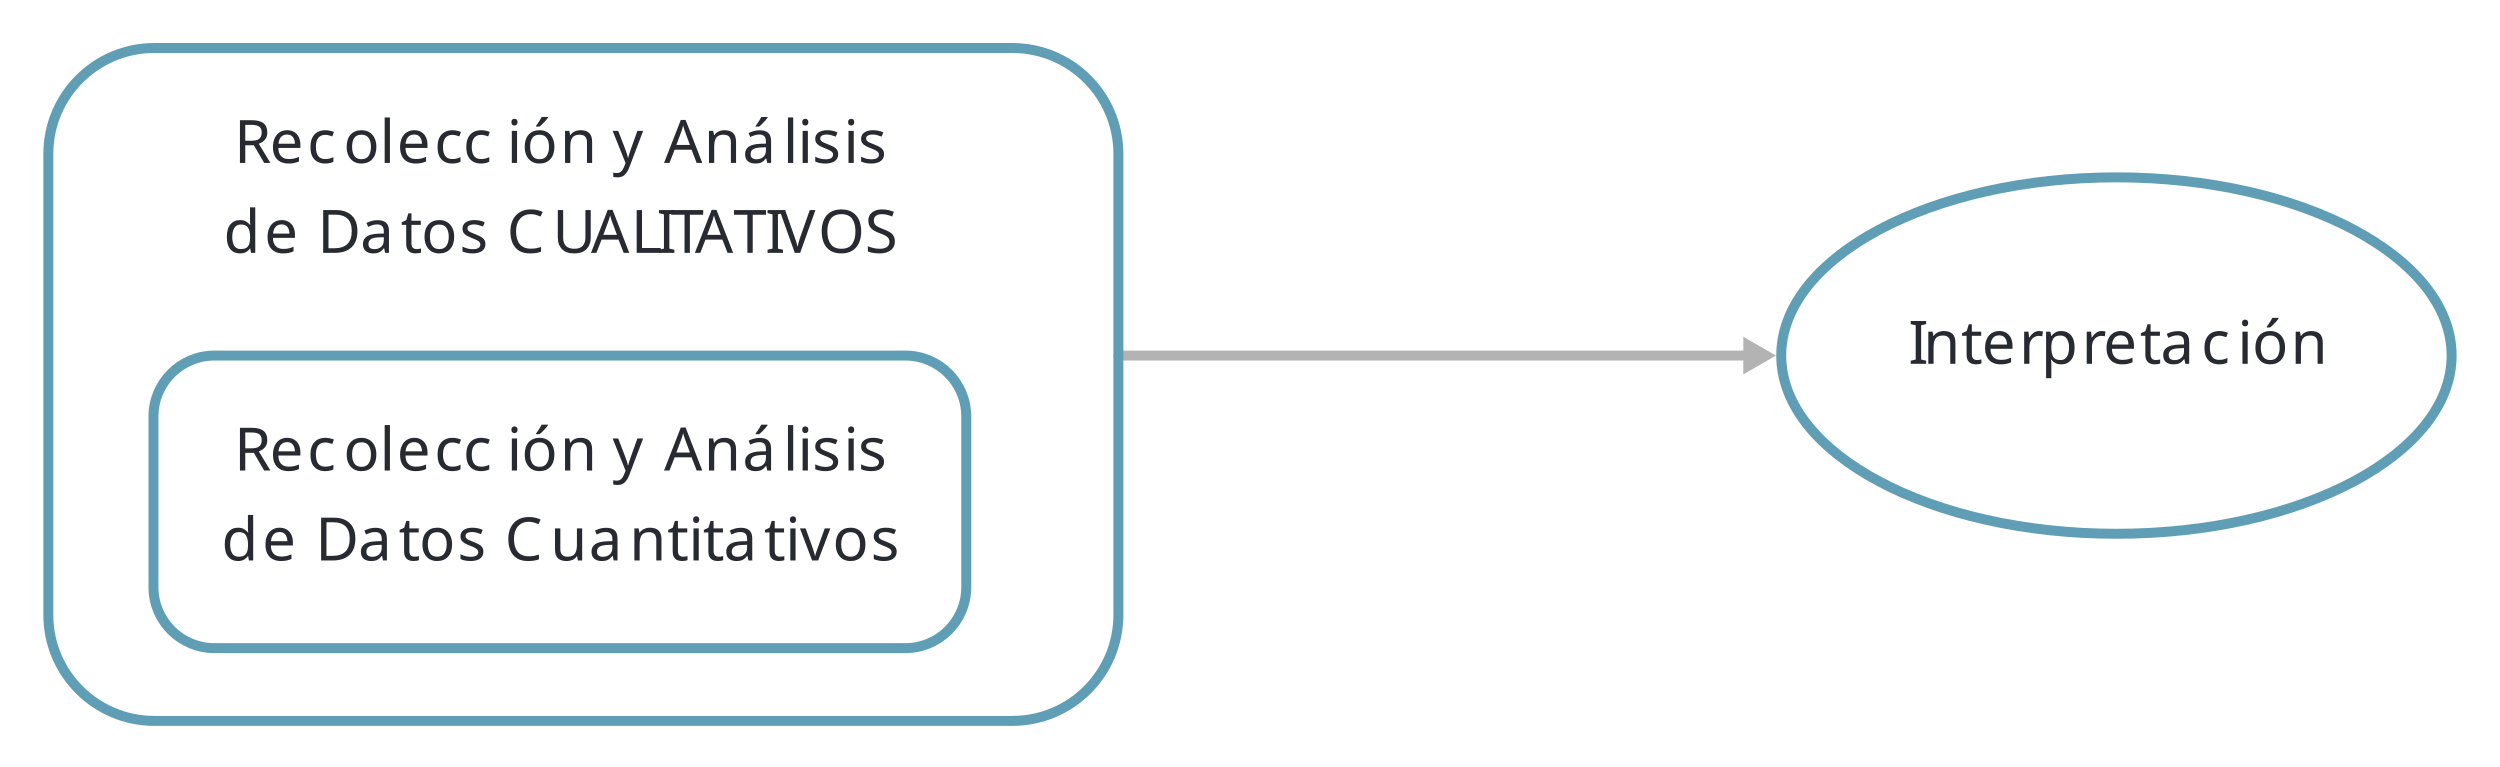
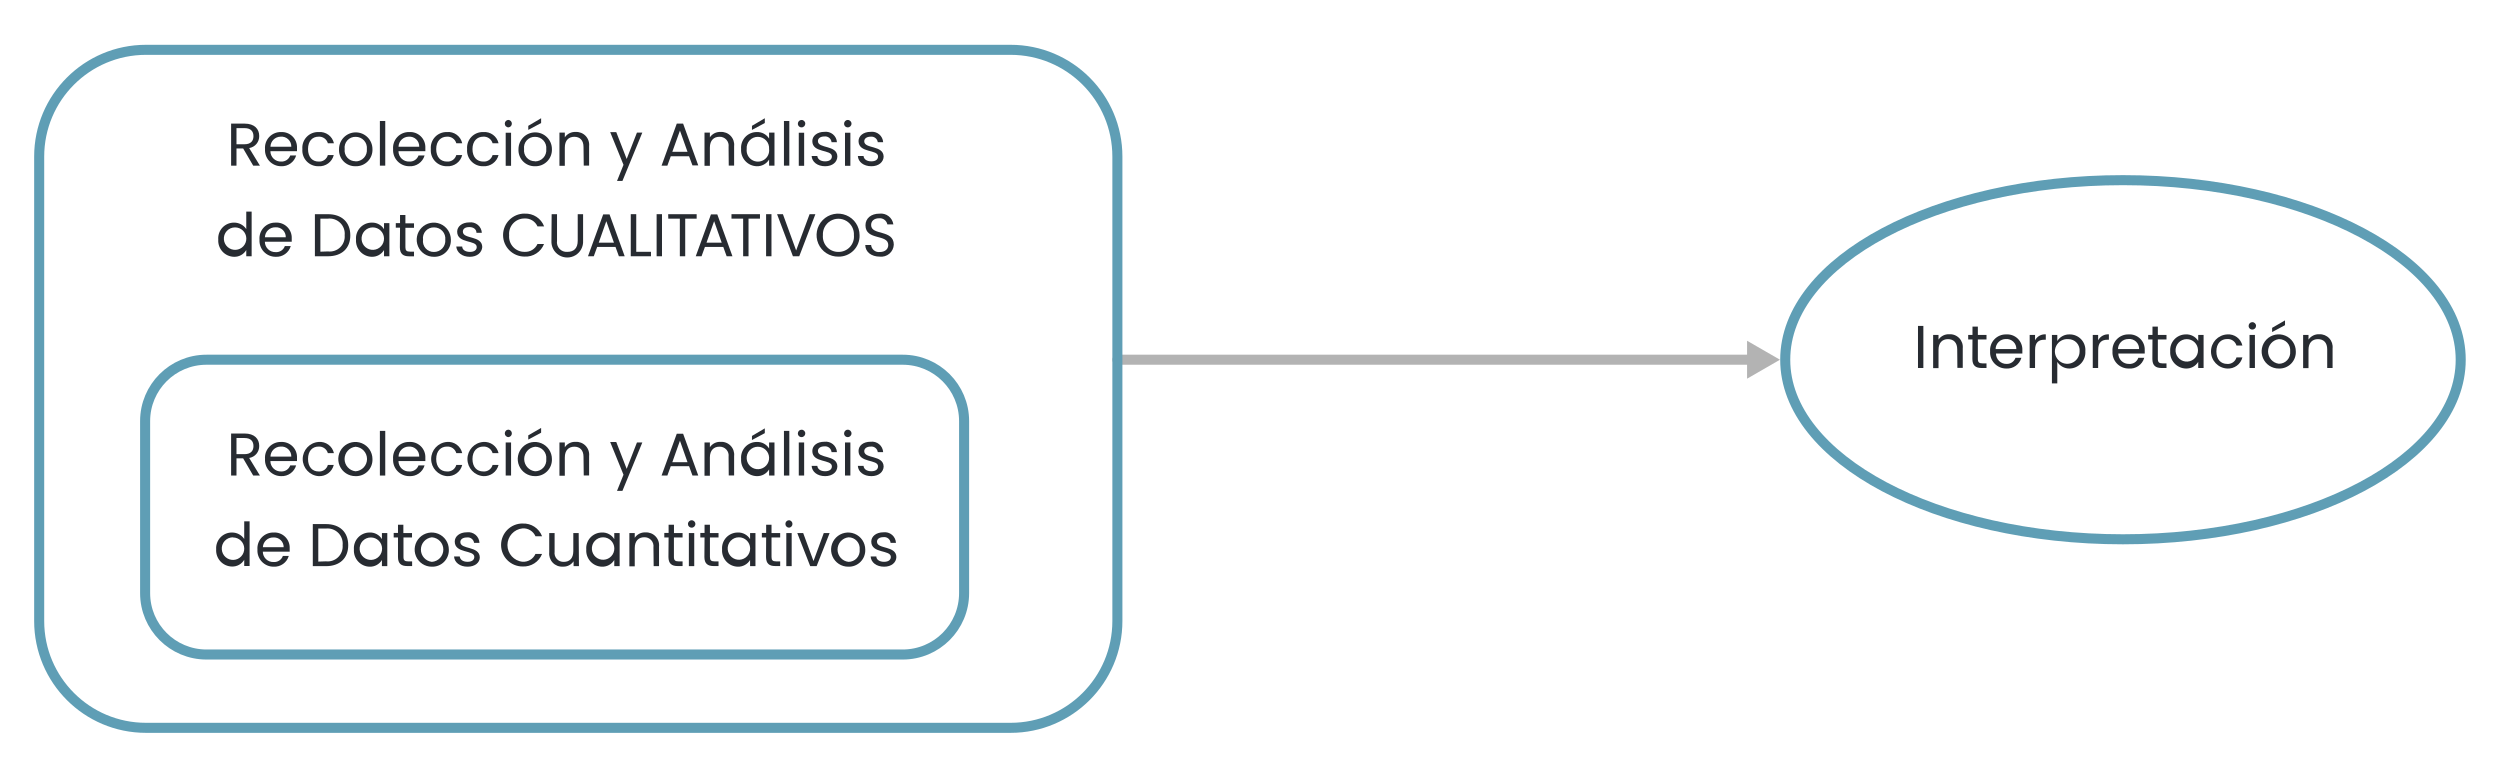
- <svg xmlns="http://www.w3.org/2000/svg" viewBox="0 0 468.69 143.62">
+ <svg xmlns="http://www.w3.org/2000/svg" id="f9b85e41-ea11-45bd-9b90-88f5f0d8c96b" data-name="Capa 1" viewBox="0 0 465.15 144.69">
  <defs>
-     <style>.a,.aq,.b{fill:none;stroke-width:1.87px;}.a{stroke:#b3b3b3;}.a,.aq{stroke-linecap:round;stroke-linejoin:round;}.aq,.b{stroke:#5f9eb5;}.b{stroke-miterlimit:10;}.c{font-size:11.23px;fill:#272b31;font-family:Poppins-Regular, Poppins;}.d{letter-spacing:-0.01em;}.e{letter-spacing:0.01em;}.f{letter-spacing:0em;}.g{letter-spacing:0em;}.h{letter-spacing:0em;}.i{letter-spacing:0em;}.j{letter-spacing:0em;}.k{letter-spacing:-0.01em;}.l{letter-spacing:0em;}.m{letter-spacing:0em;}.n{letter-spacing:0.01em;}.o{letter-spacing:0em;}.p{letter-spacing:-0.02em;}.q{letter-spacing:0em;}.r{letter-spacing:-0.01em;}.s{letter-spacing:-0.03em;}.t{letter-spacing:-0.01em;}.u{letter-spacing:0em;}.v{letter-spacing:-0.01em;}.w{letter-spacing:-0.08em;}.x{letter-spacing:-0.01em;}.y{letter-spacing:-0.01em;}.z{letter-spacing:-0.03em;}.aa{letter-spacing:-0.01em;}.ab{letter-spacing:-0.01em;}.ac{letter-spacing:0em;}.ad{letter-spacing:-0.01em;}.ae{letter-spacing:-0.01em;}.af{letter-spacing:0em;}.ag{letter-spacing:-0.02em;}.ah{letter-spacing:-0.01em;}.ai{letter-spacing:-0.02em;}.aj{letter-spacing:0em;}.ak{letter-spacing:-0.01em;}.al{letter-spacing:-0.01em;}.am{letter-spacing:-0.01em;}.an{letter-spacing:-0.02em;}.ao{letter-spacing:0em;}.ap{letter-spacing:0em;}.ar{fill:#b3b3b3;}</style>
+     <style>.a14a453f-23df-43be-b151-921b1e8dba42,.af2b25f2-3627-4399-9561-6d6d4e26782e,.efa63a1e-43e0-4777-b061-a6fcf2f99d3e{fill:none;stroke-width:1.87px;}.af2b25f2-3627-4399-9561-6d6d4e26782e{stroke:#b3b3b3;}.af2b25f2-3627-4399-9561-6d6d4e26782e,.efa63a1e-43e0-4777-b061-a6fcf2f99d3e{stroke-linecap:round;stroke-linejoin:round;}.a14a453f-23df-43be-b151-921b1e8dba42,.efa63a1e-43e0-4777-b061-a6fcf2f99d3e{stroke:#5f9eb5;}.a14a453f-23df-43be-b151-921b1e8dba42{stroke-miterlimit:10;}.f42506ee-cacd-4fd1-8e51-dd47b74781b7{fill:#272b31;}.b3fb01c9-d92b-4c64-9db4-20b5b18ad62a{fill:#b3b3b3;}</style>
  </defs>
-   <line class="a" x1="209.67" y1="66.66" x2="327.43" y2="66.66" />
-   <rect class="b" x="9.06" y="9" width="200.61" height="126.15" rx="19.87" />
-   <text class="c" transform="translate(43.89 30.55)">
-     <tspan class="d">R</tspan>
-     <tspan class="e" x="6.66" y="0">e</tspan>
-     <tspan class="f" x="13.69" y="0">c</tspan>
-     <tspan class="g" x="20.48" y="0">ol</tspan>
-     <tspan class="e" x="30.49" y="0">e</tspan>
-     <tspan class="h" x="37.52" y="0">cc</tspan>
-     <tspan class="i" x="51.11" y="0">i</tspan>
-     <tspan class="j" x="53.86" y="0">ó</tspan>
-     <tspan x="61.09" y="0">n y </tspan>
-     <tspan class="k" x="80.6" y="0">A</tspan>
-     <tspan class="l" x="88.07" y="0">n</tspan>
-     <tspan x="95.28" y="0">á</tspan>
-     <tspan class="m" x="102.88" y="0">l</tspan>
-     <tspan class="f" x="105.63" y="0">i</tspan>
-     <tspan x="108.37" y="0">s</tspan>
-     <tspan class="f" x="114.23" y="0">i</tspan>
-     <tspan x="116.97" y="0">s</tspan>
-     <tspan class="j" x="-1.99" y="16.85">d</tspan>
-     <tspan x="5.64" y="16.85">e </tspan>
-     <tspan class="n" x="15.6" y="16.85">D</tspan>
-     <tspan class="o" x="23.64" y="16.85">a</tspan>
-     <tspan class="p" x="31.23" y="16.85">t</tspan>
-     <tspan class="q" x="35.07" y="16.85">o</tspan>
-     <tspan x="42.24" y="16.85">s </tspan>
-     <tspan class="r" x="51.11" y="16.85">C</tspan>
-     <tspan class="s" x="59.67" y="16.85">U</tspan>
-     <tspan class="t" x="66.91" y="16.85">A</tspan>
-     <tspan class="u" x="74.38" y="16.85">L</tspan>
-     <tspan class="v" x="79.19" y="16.85">I</tspan>
-     <tspan class="w" x="81.82" y="16.85">TA</tspan>
-     <tspan class="x" x="93.6" y="16.85">T</tspan>
-     <tspan class="y" x="99.55" y="16.85">I</tspan>
-     <tspan class="z" x="102.25" y="16.85">V</tspan>
-     <tspan class="aa" x="109.47" y="16.85">O</tspan>
-     <tspan x="118.23" y="16.85">S</tspan>
-   </text>
-   <rect class="b" x="28.77" y="66.66" width="152.38" height="54.85" rx="11.42" />
-   <text class="c" transform="translate(43.89 88.22)">
-     <tspan class="d">R</tspan>
-     <tspan class="e" x="6.66" y="0">e</tspan>
-     <tspan class="f" x="13.69" y="0">c</tspan>
-     <tspan class="g" x="20.48" y="0">ol</tspan>
-     <tspan class="e" x="30.49" y="0">e</tspan>
-     <tspan class="h" x="37.52" y="0">cc</tspan>
-     <tspan class="i" x="51.11" y="0">i</tspan>
-     <tspan class="j" x="53.86" y="0">ó</tspan>
-     <tspan x="61.09" y="0">n y </tspan>
-     <tspan class="k" x="80.6" y="0">A</tspan>
-     <tspan class="l" x="88.07" y="0">n</tspan>
-     <tspan x="95.28" y="0">á</tspan>
-     <tspan class="m" x="102.88" y="0">l</tspan>
-     <tspan class="f" x="105.63" y="0">i</tspan>
-     <tspan x="108.37" y="0">s</tspan>
-     <tspan class="f" x="114.23" y="0">i</tspan>
-     <tspan x="116.97" y="0">s</tspan>
-     <tspan class="j" x="-2.38" y="16.85">d</tspan>
-     <tspan x="5.25" y="16.85">e </tspan>
-     <tspan class="n" x="15.22" y="16.85">D</tspan>
-     <tspan class="o" x="23.25" y="16.85">a</tspan>
-     <tspan class="p" x="30.84" y="16.85">t</tspan>
-     <tspan class="q" x="34.68" y="16.85">o</tspan>
-     <tspan x="41.86" y="16.85">s </tspan>
-     <tspan class="ab" x="50.72" y="16.85">C</tspan>
-     <tspan class="g" x="59.27" y="16.85">u</tspan>
-     <tspan class="ac" x="66.49" y="16.85">a</tspan>
-     <tspan class="ad" x="74.09" y="16.85">n</tspan>
-     <tspan class="ae" x="81.19" y="16.85">t</tspan>
-     <tspan class="af" x="85.17" y="16.85">i</tspan>
-     <tspan class="ag" x="87.88" y="16.85">t</tspan>
-     <tspan class="o" x="91.75" y="16.85">a</tspan>
-     <tspan class="ah" x="99.34" y="16.85">t</tspan>
-     <tspan x="103.32" y="16.85">i</tspan>
-     <tspan class="ai" x="106.08" y="16.85">v</tspan>
-     <tspan class="q" x="112.17" y="16.85">o</tspan>
-     <tspan x="119.34" y="16.85">s</tspan>
-   </text>
-   <text class="c" transform="translate(357.76 68.2)">
-     <tspan class="aj">I</tspan>
-     <tspan class="ad" x="2.8" y="0">n</tspan>
-     <tspan class="ag" x="9.9" y="0">t</tspan>
-     <tspan class="j" x="13.77" y="0">e</tspan>
-     <tspan class="ak" x="20.77" y="0">r</tspan>
-     <tspan class="j" x="24.88" y="0">p</tspan>
-     <tspan class="al" x="32.5" y="0">r</tspan>
-     <tspan class="am" x="36.54" y="0">e</tspan>
-     <tspan class="an" x="43.41" y="0">t</tspan>
-     <tspan class="j" x="47.27" y="0">a</tspan>
-     <tspan class="ao" x="54.9" y="0">c</tspan>
-     <tspan class="ap" x="61.69" y="0">i</tspan>
-     <tspan class="j" x="64.45" y="0">ó</tspan>
-     <tspan x="71.67" y="0">n</tspan>
-   </text>
-   <ellipse class="aq" cx="396.78" cy="66.66" rx="62.84" ry="33.41" />
-   <polygon class="ar" points="332.95 66.66 326.83 63.13 326.83 70.19 332.95 66.66" />
+   <line class="af2b25f2-3627-4399-9561-6d6d4e26782e" x1="207.9" y1="66.93" x2="325.66" y2="66.93" />
+   <rect class="a14a453f-23df-43be-b151-921b1e8dba42" x="7.29" y="9.27" width="200.61" height="126.15" rx="19.87" />
+   <path class="f42506ee-cacd-4fd1-8e51-dd47b74781b7" d="M45.51,23c1.84,0,2.72,1,2.72,2.3a2.22,2.22,0,0,1-1.87,2.25l2,3.27H47.11l-1.87-3.2H44v3.2H43V23Zm0,.84H44v3h1.5c1.16,0,1.66-.62,1.66-1.5S46.68,23.84,45.51,23.84Z" />
+   <path class="f42506ee-cacd-4fd1-8e51-dd47b74781b7" d="M52.31,30.93a3,3,0,0,1-3-3.19,2.92,2.92,0,0,1,3-3.17,2.82,2.82,0,0,1,2.95,2.94,6.13,6.13,0,0,1,0,.62H50.31a1.93,1.93,0,0,0,2,1.93A1.7,1.7,0,0,0,54,28.93h1.1A2.77,2.77,0,0,1,52.31,30.93Zm-2-3.63h3.89a1.82,1.82,0,0,0-2-1.87A1.91,1.91,0,0,0,50.32,27.3Z" />
+   <path class="f42506ee-cacd-4fd1-8e51-dd47b74781b7" d="M59.29,24.57a2.67,2.67,0,0,1,2.84,2.08H61a1.68,1.68,0,0,0-1.74-1.22c-1.12,0-1.95.8-1.95,2.31s.83,2.32,1.95,2.32A1.65,1.65,0,0,0,61,28.85h1.1a2.74,2.74,0,0,1-2.84,2.08,2.94,2.94,0,0,1-3-3.19A2.92,2.92,0,0,1,59.29,24.57Z" />
+   <path class="f42506ee-cacd-4fd1-8e51-dd47b74781b7" d="M66.15,30.93a3,3,0,0,1-3.07-3.19,3.11,3.11,0,1,1,6.22,0A3.05,3.05,0,0,1,66.15,30.93Zm0-.9a2.09,2.09,0,0,0,2.11-2.29,2.07,2.07,0,0,0-2.08-2.28,2,2,0,0,0-2.05,2.28A2,2,0,0,0,66.15,30Z" />
+   <path class="f42506ee-cacd-4fd1-8e51-dd47b74781b7" d="M70.68,22.51h1v8.31h-1Z" />
+   <path class="f42506ee-cacd-4fd1-8e51-dd47b74781b7" d="M76.14,30.93a3,3,0,0,1-3-3.19,2.93,2.93,0,0,1,3-3.17,2.82,2.82,0,0,1,3,2.94,6.13,6.13,0,0,1,0,.62H74.14a1.93,1.93,0,0,0,2,1.93,1.7,1.7,0,0,0,1.73-1.13H79A2.78,2.78,0,0,1,76.14,30.93Zm-2-3.63H78a1.8,1.8,0,0,0-1.94-1.87A1.91,1.91,0,0,0,74.15,27.3Z" />
+   <path class="f42506ee-cacd-4fd1-8e51-dd47b74781b7" d="M83.12,24.57A2.67,2.67,0,0,1,86,26.65h-1.1a1.68,1.68,0,0,0-1.74-1.22c-1.12,0-2,.8-2,2.31s.83,2.32,2,2.32a1.65,1.65,0,0,0,1.74-1.21H86a2.74,2.74,0,0,1-2.84,2.08,2.94,2.94,0,0,1-3-3.19A2.92,2.92,0,0,1,83.12,24.57Z" />
+   <path class="f42506ee-cacd-4fd1-8e51-dd47b74781b7" d="M89.91,24.57a2.69,2.69,0,0,1,2.85,2.08H91.65a1.68,1.68,0,0,0-1.74-1.22c-1.12,0-2,.8-2,2.31s.83,2.32,2,2.32a1.65,1.65,0,0,0,1.74-1.21h1.11a2.76,2.76,0,0,1-2.85,2.08,2.93,2.93,0,0,1-3-3.19A2.92,2.92,0,0,1,89.91,24.57Z" />
+   <path class="f42506ee-cacd-4fd1-8e51-dd47b74781b7" d="M93.92,23a.69.69,0,0,1,.7-.69.7.7,0,0,1,0,1.39A.69.69,0,0,1,93.92,23Zm.17,1.7h1v6.15h-1Z" />
+   <path class="f42506ee-cacd-4fd1-8e51-dd47b74781b7" d="M99.53,30.93a3,3,0,0,1-3.06-3.19,3.11,3.11,0,1,1,6.22,0A3.06,3.06,0,0,1,99.53,30.93Zm0-.9a2.09,2.09,0,0,0,2.11-2.29,2.07,2.07,0,0,0-2.07-2.28,2,2,0,0,0-2.06,2.28A2,2,0,0,0,99.53,30ZM100.68,22v.89l-2.39,1.28v-.76Z" />
+   <path class="f42506ee-cacd-4fd1-8e51-dd47b74781b7" d="M108.57,27.34c0-1.25-.68-1.89-1.71-1.89s-1.77.65-1.77,2v3.4h-1V24.67h1v.88a2.29,2.29,0,0,1,2-1,2.39,2.39,0,0,1,2.52,2.64v3.62h-1Z" />
+   <path class="f42506ee-cacd-4fd1-8e51-dd47b74781b7" d="M118.51,24.67h1l-3.7,9H114.8l1.21-3-2.48-6.09h1.13l1.94,5Z" />
+   <path class="f42506ee-cacd-4fd1-8e51-dd47b74781b7" d="M128.21,29.08H124.8l-.63,1.74h-1.08L125.92,23h1.18l2.82,7.78h-1.08Zm-1.7-4.78-1.42,3.95h2.83Z" />
+   <path class="f42506ee-cacd-4fd1-8e51-dd47b74781b7" d="M135.56,27.34a1.65,1.65,0,0,0-1.72-1.89c-1,0-1.76.65-1.76,2v3.4h-1V24.67h1v.88a2.27,2.27,0,0,1,2-1,2.38,2.38,0,0,1,2.51,2.64v3.62h-1Z" />
+   <path class="f42506ee-cacd-4fd1-8e51-dd47b74781b7" d="M140.81,24.57a2.56,2.56,0,0,1,2.29,1.22V24.67h1v6.15h-1V29.68a2.58,2.58,0,0,1-2.31,1.25,3,3,0,0,1-2.9-3.21A2.91,2.91,0,0,1,140.81,24.57Zm.2.89a2.07,2.07,0,0,0-2.08,2.26,2.1,2.1,0,1,0,4.17,0A2.11,2.11,0,0,0,141,25.46ZM142.3,22v.89l-2.39,1.28v-.76Z" />
+   <path class="f42506ee-cacd-4fd1-8e51-dd47b74781b7" d="M145.86,22.51h1v8.31h-1Z" />
+   <path class="f42506ee-cacd-4fd1-8e51-dd47b74781b7" d="M148.45,23a.69.69,0,1,1,.7.7A.68.68,0,0,1,148.45,23Zm.17,1.7h1v6.15h-1Z" />
+   <path class="f42506ee-cacd-4fd1-8e51-dd47b74781b7" d="M153.53,30.93c-1.44,0-2.45-.79-2.52-1.91h1.06c.06.59.58,1,1.45,1s1.26-.4,1.26-.91c0-1.37-3.64-.57-3.64-2.86,0-.95.89-1.72,2.26-1.72a2.07,2.07,0,0,1,2.32,1.93h-1a1.19,1.19,0,0,0-1.34-1.07c-.75,0-1.2.36-1.2.86,0,1.46,3.57.66,3.62,2.86C155.78,30.16,154.89,30.93,153.53,30.93Z" />
+   <path class="f42506ee-cacd-4fd1-8e51-dd47b74781b7" d="M157.05,23a.69.69,0,1,1,.69.7A.68.68,0,0,1,157.05,23Zm.17,1.7h1v6.15h-1Z" />
+   <path class="f42506ee-cacd-4fd1-8e51-dd47b74781b7" d="M162.13,30.93c-1.44,0-2.45-.79-2.52-1.91h1.06c.05.59.58,1,1.45,1s1.25-.4,1.25-.91c0-1.37-3.63-.57-3.63-2.86,0-.95.88-1.72,2.25-1.72a2.07,2.07,0,0,1,2.33,1.93h-1A1.19,1.19,0,0,0,162,25.43c-.75,0-1.2.36-1.2.86,0,1.46,3.57.66,3.61,2.86C164.37,30.16,163.49,30.93,162.13,30.93Z" />
+   <path class="f42506ee-cacd-4fd1-8e51-dd47b74781b7" d="M43.54,41.42a2.7,2.7,0,0,1,2.28,1.2V39.37h1v8.31h-1V46.52a2.54,2.54,0,0,1-2.29,1.26,3,3,0,0,1-2.92-3.2A2.92,2.92,0,0,1,43.54,41.42Zm.19.89a2.07,2.07,0,0,0-2.07,2.27,2.09,2.09,0,1,0,2.07-2.27Z" />
+   <path class="f42506ee-cacd-4fd1-8e51-dd47b74781b7" d="M51.28,47.78a3,3,0,0,1-3-3.19,2.93,2.93,0,0,1,3-3.17,2.82,2.82,0,0,1,3,2.94,6.06,6.06,0,0,1,0,.62H49.28a1.94,1.94,0,0,0,2,1.93A1.69,1.69,0,0,0,53,45.78h1.1A2.77,2.77,0,0,1,51.28,47.78Zm-2-3.63h3.89a1.8,1.8,0,0,0-1.94-1.86A1.91,1.91,0,0,0,49.29,44.15Z" />
+   <path class="f42506ee-cacd-4fd1-8e51-dd47b74781b7" d="M65.18,43.78c0,2.43-1.59,3.9-4.16,3.9H58.59V39.85H61C63.59,39.85,65.18,41.35,65.18,43.78Zm-4.16,3a2.78,2.78,0,0,0,3.11-3A2.82,2.82,0,0,0,61,40.68H59.61v6.15Z" />
+   <path class="f42506ee-cacd-4fd1-8e51-dd47b74781b7" d="M69.16,41.42a2.54,2.54,0,0,1,2.29,1.23V41.52h1v6.16h-1V46.53a2.58,2.58,0,0,1-2.3,1.25,3,3,0,0,1-2.91-3.2A2.92,2.92,0,0,1,69.16,41.42Zm.2.89a2.08,2.08,0,0,0-2.08,2.27,2.09,2.09,0,1,0,2.08-2.27Z" />
+   <path class="f42506ee-cacd-4fd1-8e51-dd47b74781b7" d="M74.43,42.36h-.79v-.84h.79V40h1v1.55h1.6v.84h-1.6V46c0,.61.22.82.85.82h.75v.87h-.92c-1.09,0-1.71-.45-1.71-1.69Z" />
+   <path class="f42506ee-cacd-4fd1-8e51-dd47b74781b7" d="M80.74,47.78a3.18,3.18,0,1,1,3.15-3.19A3.05,3.05,0,0,1,80.74,47.78Zm0-.9a2.09,2.09,0,0,0,2.11-2.29,2.07,2.07,0,0,0-2.08-2.28,2,2,0,0,0-2.06,2.28A2,2,0,0,0,80.74,46.88Z" />
+   <path class="f42506ee-cacd-4fd1-8e51-dd47b74781b7" d="M87.41,47.78C86,47.78,85,47,84.89,45.87H86c0,.59.58,1,1.44,1s1.26-.4,1.26-.91c0-1.37-3.64-.57-3.64-2.86,0-.94.89-1.72,2.26-1.72a2.07,2.07,0,0,1,2.33,1.93h-1c0-.62-.51-1.06-1.33-1.06s-1.2.36-1.2.85c0,1.46,3.57.66,3.61,2.86C89.65,47,88.76,47.78,87.41,47.78Z" />
+   <path class="f42506ee-cacd-4fd1-8e51-dd47b74781b7" d="M97.62,39.75a3.67,3.67,0,0,1,3.62,2.37H100a2.46,2.46,0,0,0-2.4-1.47,2.85,2.85,0,0,0-2.87,3.11,2.84,2.84,0,0,0,2.87,3.1A2.48,2.48,0,0,0,100,45.4h1.22a3.67,3.67,0,0,1-3.62,2.34,4,4,0,0,1,0-8Z" />
+   <path class="f42506ee-cacd-4fd1-8e51-dd47b74781b7" d="M102.64,39.85h1V44.8a1.79,1.79,0,0,0,1.93,2.06c1.16,0,1.92-.62,1.92-2.06V39.85h1v4.94a2.95,2.95,0,1,1-5.89,0Z" />
+   <path class="f42506ee-cacd-4fd1-8e51-dd47b74781b7" d="M114.52,45.94h-3.41l-.63,1.74H109.4l2.83-7.79h1.18l2.82,7.79h-1.08Zm-1.71-4.79-1.41,4h2.83Z" />
+   <path class="f42506ee-cacd-4fd1-8e51-dd47b74781b7" d="M118.38,39.85v7h2.74v.83h-3.76V39.85Z" />
+   <path class="f42506ee-cacd-4fd1-8e51-dd47b74781b7" d="M122.17,39.85h1v7.83h-1Z" />
+   <path class="f42506ee-cacd-4fd1-8e51-dd47b74781b7" d="M124.32,39.85h5.3v.83h-2.13v7h-1v-7h-2.15Z" />
+   <path class="f42506ee-cacd-4fd1-8e51-dd47b74781b7" d="M134.57,45.94h-3.41l-.63,1.74h-1.08l2.83-7.79h1.18l2.82,7.79H135.2Zm-1.7-4.79-1.42,4h2.83Z" />
+   <path class="f42506ee-cacd-4fd1-8e51-dd47b74781b7" d="M136.1,39.85h5.3v.83h-2.13v7h-1v-7H136.1Z" />
+   <path class="f42506ee-cacd-4fd1-8e51-dd47b74781b7" d="M142.54,39.85h1v7.83h-1Z" />
+   <path class="f42506ee-cacd-4fd1-8e51-dd47b74781b7" d="M150.63,39.85h1.08l-3,7.83h-1.18l-2.95-7.83h1.09l2.46,6.75Z" />
+   <path class="f42506ee-cacd-4fd1-8e51-dd47b74781b7" d="M156,47.75a4,4,0,1,1,3.93-4A3.86,3.86,0,0,1,156,47.75Zm0-.88a2.85,2.85,0,0,0,2.88-3.11,2.89,2.89,0,1,0-5.77,0A2.86,2.86,0,0,0,156,46.87Z" />
+   <path class="f42506ee-cacd-4fd1-8e51-dd47b74781b7" d="M163.69,47.75c-1.57,0-2.68-.87-2.7-2.16h1.09a1.44,1.44,0,0,0,1.61,1.3c1,0,1.58-.56,1.58-1.3,0-2.11-4.24-.77-4.24-3.67,0-1.3,1.05-2.17,2.6-2.17a2.34,2.34,0,0,1,2.59,2H165.1a1.42,1.42,0,0,0-1.52-1.14c-.84,0-1.5.42-1.5,1.26,0,2,4.22.77,4.22,3.66A2.35,2.35,0,0,1,163.69,47.75Z" />
+   <rect class="a14a453f-23df-43be-b151-921b1e8dba42" x="27" y="66.93" width="152.38" height="54.85" rx="11.42" />
+   <path class="f42506ee-cacd-4fd1-8e51-dd47b74781b7" d="M45.51,80.66c1.84,0,2.72,1,2.72,2.3a2.22,2.22,0,0,1-1.87,2.25l2,3.27H47.11l-1.87-3.2H44v3.2H43V80.66Zm0,.84H44v3h1.5c1.16,0,1.66-.62,1.66-1.5S46.68,81.5,45.51,81.5Z" />
+   <path class="f42506ee-cacd-4fd1-8e51-dd47b74781b7" d="M52.31,88.59a3,3,0,0,1-3-3.19,2.92,2.92,0,0,1,3-3.17,2.82,2.82,0,0,1,2.95,2.94,6.13,6.13,0,0,1,0,.62H50.31a1.93,1.93,0,0,0,2,1.93A1.7,1.7,0,0,0,54,86.59h1.1A2.77,2.77,0,0,1,52.31,88.59Zm-2-3.63h3.89a1.82,1.82,0,0,0-2-1.87A1.91,1.91,0,0,0,50.32,85Z" />
+   <path class="f42506ee-cacd-4fd1-8e51-dd47b74781b7" d="M59.29,82.23a2.67,2.67,0,0,1,2.84,2.08H61a1.68,1.68,0,0,0-1.74-1.22c-1.12,0-1.95.8-1.95,2.31s.83,2.32,1.95,2.32A1.65,1.65,0,0,0,61,86.51h1.1a2.74,2.74,0,0,1-2.84,2.08,3.19,3.19,0,0,1,0-6.36Z" />
+   <path class="f42506ee-cacd-4fd1-8e51-dd47b74781b7" d="M66.15,88.59A3.18,3.18,0,1,1,69.3,85.4,3.05,3.05,0,0,1,66.15,88.59Zm0-.9a2.29,2.29,0,0,0,0-4.57,2.3,2.3,0,0,0,0,4.57Z" />
+   <path class="f42506ee-cacd-4fd1-8e51-dd47b74781b7" d="M70.68,80.17h1v8.31h-1Z" />
+   <path class="f42506ee-cacd-4fd1-8e51-dd47b74781b7" d="M76.14,88.59a3,3,0,0,1-3-3.19,2.93,2.93,0,0,1,3-3.17,2.82,2.82,0,0,1,3,2.94,6.13,6.13,0,0,1,0,.62H74.14a1.93,1.93,0,0,0,2,1.93,1.7,1.7,0,0,0,1.73-1.13H79A2.78,2.78,0,0,1,76.14,88.59Zm-2-3.63H78a1.8,1.8,0,0,0-1.94-1.87A1.91,1.91,0,0,0,74.15,85Z" />
+   <path class="f42506ee-cacd-4fd1-8e51-dd47b74781b7" d="M83.12,82.23A2.67,2.67,0,0,1,86,84.31h-1.1a1.68,1.68,0,0,0-1.74-1.22c-1.12,0-2,.8-2,2.31s.83,2.32,2,2.32a1.65,1.65,0,0,0,1.74-1.21H86a2.74,2.74,0,0,1-2.84,2.08,3.19,3.19,0,0,1,0-6.36Z" />
+   <path class="f42506ee-cacd-4fd1-8e51-dd47b74781b7" d="M89.91,82.23a2.69,2.69,0,0,1,2.85,2.08H91.65a1.68,1.68,0,0,0-1.74-1.22c-1.12,0-2,.8-2,2.31s.83,2.32,2,2.32a1.65,1.65,0,0,0,1.74-1.21h1.11a2.76,2.76,0,0,1-2.85,2.08,3.19,3.19,0,0,1,0-6.36Z" />
+   <path class="f42506ee-cacd-4fd1-8e51-dd47b74781b7" d="M93.92,80.63a.69.69,0,0,1,.7-.69.7.7,0,0,1,0,1.39A.69.69,0,0,1,93.92,80.63Zm.17,1.7h1v6.15h-1Z" />
+   <path class="f42506ee-cacd-4fd1-8e51-dd47b74781b7" d="M99.53,88.59a3.18,3.18,0,1,1,3.16-3.19A3.06,3.06,0,0,1,99.53,88.59Zm0-.9a2.09,2.09,0,0,0,2.11-2.29,2.07,2.07,0,0,0-2.07-2.28,2.3,2.3,0,0,0,0,4.57Zm1.15-8.07v.89l-2.39,1.28V81Z" />
+   <path class="f42506ee-cacd-4fd1-8e51-dd47b74781b7" d="M108.57,85c0-1.25-.68-1.89-1.71-1.89s-1.77.65-1.77,2v3.4h-1V82.33h1v.88a2.29,2.29,0,0,1,2-1,2.39,2.39,0,0,1,2.52,2.64v3.62h-1Z" />
+   <path class="f42506ee-cacd-4fd1-8e51-dd47b74781b7" d="M118.51,82.33h1l-3.7,9H114.8l1.21-3-2.48-6.09h1.13l1.94,5Z" />
+   <path class="f42506ee-cacd-4fd1-8e51-dd47b74781b7" d="M128.21,86.74H124.8l-.63,1.74h-1.08l2.83-7.78h1.18l2.82,7.78h-1.08ZM126.51,82l-1.42,4h2.83Z" />
+   <path class="f42506ee-cacd-4fd1-8e51-dd47b74781b7" d="M135.56,85a1.65,1.65,0,0,0-1.72-1.89c-1,0-1.76.65-1.76,2v3.4h-1V82.33h1v.88a2.27,2.27,0,0,1,2-1,2.38,2.38,0,0,1,2.51,2.64v3.62h-1Z" />
+   <path class="f42506ee-cacd-4fd1-8e51-dd47b74781b7" d="M140.81,82.23a2.56,2.56,0,0,1,2.29,1.22V82.33h1v6.15h-1V87.34a2.58,2.58,0,0,1-2.31,1.25,3,3,0,0,1-2.9-3.2A2.91,2.91,0,0,1,140.81,82.23Zm.2.89a2.08,2.08,0,0,0-2.08,2.27A2.09,2.09,0,1,0,141,83.12Zm1.29-3.42v.89l-2.39,1.28v-.76Z" />
+   <path class="f42506ee-cacd-4fd1-8e51-dd47b74781b7" d="M145.86,80.17h1v8.31h-1Z" />
+   <path class="f42506ee-cacd-4fd1-8e51-dd47b74781b7" d="M148.45,80.63a.69.69,0,1,1,.7.7A.68.68,0,0,1,148.45,80.63Zm.17,1.7h1v6.15h-1Z" />
+   <path class="f42506ee-cacd-4fd1-8e51-dd47b74781b7" d="M153.53,88.59c-1.44,0-2.45-.79-2.52-1.91h1.06c.06.59.58,1,1.45,1s1.26-.4,1.26-.91c0-1.37-3.64-.57-3.64-2.86,0-1,.89-1.72,2.26-1.72a2.07,2.07,0,0,1,2.32,1.93h-1a1.19,1.19,0,0,0-1.34-1.07c-.75,0-1.2.36-1.2.86,0,1.46,3.57.66,3.62,2.86C155.78,87.82,154.89,88.59,153.53,88.59Z" />
+   <path class="f42506ee-cacd-4fd1-8e51-dd47b74781b7" d="M157.05,80.63a.69.69,0,1,1,.69.7A.68.68,0,0,1,157.05,80.63Zm.17,1.7h1v6.15h-1Z" />
+   <path class="f42506ee-cacd-4fd1-8e51-dd47b74781b7" d="M162.13,88.59c-1.44,0-2.45-.79-2.52-1.91h1.06c.05.59.58,1,1.45,1s1.25-.4,1.25-.91c0-1.37-3.63-.57-3.63-2.86,0-1,.88-1.72,2.25-1.72a2.07,2.07,0,0,1,2.33,1.93h-1A1.19,1.19,0,0,0,162,83.09c-.75,0-1.2.36-1.2.86,0,1.46,3.57.66,3.61,2.86C164.37,87.82,163.49,88.59,162.13,88.59Z" />
+   <path class="f42506ee-cacd-4fd1-8e51-dd47b74781b7" d="M43.16,99.08a2.71,2.71,0,0,1,2.28,1.2V97h1v8.31h-1v-1.16a2.55,2.55,0,0,1-2.3,1.26,3,3,0,0,1-2.92-3.2A2.92,2.92,0,0,1,43.16,99.08Zm.19.89a2.08,2.08,0,0,0-2.08,2.27A2.09,2.09,0,1,0,43.35,100Z" />
+   <path class="f42506ee-cacd-4fd1-8e51-dd47b74781b7" d="M50.9,105.44a3,3,0,0,1-3-3.19,2.94,2.94,0,0,1,3-3.17,2.82,2.82,0,0,1,3,2.94,6.13,6.13,0,0,1,0,.62H48.9a1.93,1.93,0,0,0,2,1.93,1.7,1.7,0,0,0,1.73-1.13h1.1A2.78,2.78,0,0,1,50.9,105.44Zm-2-3.63h3.88A1.79,1.79,0,0,0,50.85,100,1.9,1.9,0,0,0,48.91,101.81Z" />
+   <path class="f42506ee-cacd-4fd1-8e51-dd47b74781b7" d="M64.79,101.44c0,2.43-1.58,3.9-4.15,3.9H58.2V97.51h2.44C63.21,97.51,64.79,99,64.79,101.44Zm-4.15,3a2.79,2.79,0,0,0,3.11-3,2.82,2.82,0,0,0-3.11-3.1H59.22v6.15Z" />
+   <path class="f42506ee-cacd-4fd1-8e51-dd47b74781b7" d="M68.77,99.08a2.55,2.55,0,0,1,2.29,1.23V99.18h1v6.16h-1v-1.15a2.57,2.57,0,0,1-2.3,1.25,3,3,0,0,1-2.91-3.2A2.92,2.92,0,0,1,68.77,99.08ZM69,100a2.08,2.08,0,0,0-2.08,2.27A2.09,2.09,0,1,0,69,100Z" />
+   <path class="f42506ee-cacd-4fd1-8e51-dd47b74781b7" d="M74.05,100h-.8v-.84h.8V97.63h1v1.55h1.61V100H75.07v3.63c0,.61.23.82.85.82h.76v.87h-.92c-1.09,0-1.71-.45-1.71-1.69Z" />
+   <path class="f42506ee-cacd-4fd1-8e51-dd47b74781b7" d="M80.35,105.44a3.18,3.18,0,1,1,3.16-3.19A3.06,3.06,0,0,1,80.35,105.44Zm0-.9a2.29,2.29,0,0,0,0-4.57,2.3,2.3,0,0,0,0,4.57Z" />
+   <path class="f42506ee-cacd-4fd1-8e51-dd47b74781b7" d="M87,105.44c-1.44,0-2.45-.79-2.52-1.91h1.06c.06.59.58,1,1.45,1s1.26-.4,1.26-.91c0-1.37-3.64-.57-3.64-2.86,0-.94.88-1.72,2.25-1.72A2.07,2.07,0,0,1,89.21,101h-1A1.19,1.19,0,0,0,86.85,100c-.75,0-1.2.36-1.2.85,0,1.46,3.57.66,3.62,2.86C89.27,104.67,88.38,105.44,87,105.44Z" />
+   <path class="f42506ee-cacd-4fd1-8e51-dd47b74781b7" d="M97.23,97.41a3.68,3.68,0,0,1,3.63,2.37H99.63a2.44,2.44,0,0,0-2.4-1.47,3.12,3.12,0,0,0,0,6.21,2.46,2.46,0,0,0,2.4-1.46h1.23a3.69,3.69,0,0,1-3.63,2.34,4,4,0,0,1,0-8Z" />
+   <path class="f42506ee-cacd-4fd1-8e51-dd47b74781b7" d="M107.72,105.34h-1v-.91a2.25,2.25,0,0,1-2,1,2.4,2.4,0,0,1-2.53-2.64V99.18h1v3.47a1.65,1.65,0,0,0,1.72,1.89c1.06,0,1.76-.65,1.76-2V99.18h1Z" />
+   <path class="f42506ee-cacd-4fd1-8e51-dd47b74781b7" d="M112,99.08a2.55,2.55,0,0,1,2.29,1.23V99.18h1v6.16h-1v-1.15a2.57,2.57,0,0,1-2.3,1.25,3,3,0,0,1-2.91-3.2A2.92,2.92,0,0,1,112,99.08Zm.21.89a2.08,2.08,0,0,0-2.08,2.27,2.09,2.09,0,1,0,2.08-2.27Z" />
+   <path class="f42506ee-cacd-4fd1-8e51-dd47b74781b7" d="M121.58,101.86a1.66,1.66,0,0,0-1.72-1.9c-1,0-1.76.65-1.76,2v3.41h-1V99.18h1v.88a2.26,2.26,0,0,1,2-1,2.39,2.39,0,0,1,2.52,2.64v3.63h-1Z" />
+   <path class="f42506ee-cacd-4fd1-8e51-dd47b74781b7" d="M124.4,100h-.8v-.84h.8V97.63h1v1.55H127V100h-1.61v3.63c0,.61.23.82.86.82H127v.87h-.92c-1.09,0-1.71-.45-1.71-1.69Z" />
+   <path class="f42506ee-cacd-4fd1-8e51-dd47b74781b7" d="M128,97.49a.69.69,0,1,1,.69.69A.68.68,0,0,1,128,97.49Zm.17,1.69h1v6.16h-1Z" />
+   <path class="f42506ee-cacd-4fd1-8e51-dd47b74781b7" d="M131.09,100h-.79v-.84h.79V97.63h1v1.55h1.6V100h-1.6v3.63c0,.61.22.82.85.82h.75v.87h-.92c-1.09,0-1.71-.45-1.71-1.69Z" />
+   <path class="f42506ee-cacd-4fd1-8e51-dd47b74781b7" d="M137.27,99.08a2.55,2.55,0,0,1,2.29,1.23V99.18h1v6.16h-1v-1.15a2.58,2.58,0,0,1-2.3,1.25,3,3,0,0,1-2.91-3.2A2.92,2.92,0,0,1,137.27,99.08Zm.2.89a2.07,2.07,0,0,0-2.07,2.27,2.09,2.09,0,1,0,2.07-2.27Z" />
+   <path class="f42506ee-cacd-4fd1-8e51-dd47b74781b7" d="M142.55,100h-.8v-.84h.8V97.63h1v1.55h1.61V100h-1.61v3.63c0,.61.22.82.85.82h.76v.87h-.93c-1.09,0-1.7-.45-1.7-1.69Z" />
+   <path class="f42506ee-cacd-4fd1-8e51-dd47b74781b7" d="M146.13,97.49a.69.69,0,0,1,.7-.7.7.7,0,0,1,0,1.39A.69.69,0,0,1,146.13,97.49Zm.17,1.69h1v6.16h-1Z" />
+   <path class="f42506ee-cacd-4fd1-8e51-dd47b74781b7" d="M149.44,99.18l1.92,5.21,1.91-5.21h1.09l-2.42,6.16h-1.19l-2.41-6.16Z" />
+   <path class="f42506ee-cacd-4fd1-8e51-dd47b74781b7" d="M157.84,105.44a3.18,3.18,0,1,1,3.15-3.19A3.05,3.05,0,0,1,157.84,105.44Zm0-.9a2.09,2.09,0,0,0,2.11-2.29,2.07,2.07,0,0,0-2.08-2.28,2.3,2.3,0,0,0,0,4.57Z" />
+   <path class="f42506ee-cacd-4fd1-8e51-dd47b74781b7" d="M164.51,105.44c-1.44,0-2.45-.79-2.52-1.91h1.06c0,.59.58,1,1.44,1s1.26-.4,1.26-.91c0-1.37-3.64-.57-3.64-2.86,0-.94.89-1.72,2.26-1.72A2.07,2.07,0,0,1,166.7,101h-1a1.17,1.17,0,0,0-1.33-1.06c-.76,0-1.2.36-1.2.85,0,1.46,3.57.66,3.61,2.86C166.75,104.67,165.86,105.44,164.51,105.44Z" />
+   <path class="f42506ee-cacd-4fd1-8e51-dd47b74781b7" d="M356.86,60.64h1v7.83h-1Z" />
+   <path class="f42506ee-cacd-4fd1-8e51-dd47b74781b7" d="M364.16,65c0-1.26-.68-1.9-1.72-1.9s-1.76.65-1.76,2v3.4h-1V62.32h1v.87a2.27,2.27,0,0,1,2-1,2.38,2.38,0,0,1,2.51,2.63v3.63h-1Z" />
+   <path class="f42506ee-cacd-4fd1-8e51-dd47b74781b7" d="M367,63.16h-.8v-.84h.8V60.77h1v1.55h1.61v.84H368v3.63c0,.6.23.82.86.82h.75v.86h-.92c-1.09,0-1.71-.45-1.71-1.68Z" />
+   <path class="f42506ee-cacd-4fd1-8e51-dd47b74781b7" d="M373.28,68.57a3,3,0,0,1-3-3.19,2.93,2.93,0,0,1,3-3.16,2.82,2.82,0,0,1,3,2.94,4.3,4.3,0,0,1,0,.62h-4.91a1.93,1.93,0,0,0,2,1.93A1.68,1.68,0,0,0,375,66.57h1.1A2.75,2.75,0,0,1,373.28,68.57Zm-2-3.62h3.88a1.81,1.81,0,0,0-1.94-1.87A1.9,1.9,0,0,0,371.3,65Z" />
+   <path class="f42506ee-cacd-4fd1-8e51-dd47b74781b7" d="M378.64,68.47h-1V62.32h1v1a2.07,2.07,0,0,1,2-1.11v1h-.27c-1,0-1.72.44-1.72,1.87Z" />
+   <path class="f42506ee-cacd-4fd1-8e51-dd47b74781b7" d="M385.06,62.22A2.9,2.9,0,0,1,388,65.37a3,3,0,0,1-2.91,3.2,2.66,2.66,0,0,1-2.31-1.23v4h-1V62.32h1v1.13A2.6,2.6,0,0,1,385.06,62.22Zm-.22.88a2.3,2.3,0,1,0,2.09,2.27A2.08,2.08,0,0,0,384.84,63.1Z" />
+   <path class="f42506ee-cacd-4fd1-8e51-dd47b74781b7" d="M390.38,68.47h-1V62.32h1v1a2.07,2.07,0,0,1,2-1.11v1h-.27c-1,0-1.72.44-1.72,1.87Z" />
+   <path class="f42506ee-cacd-4fd1-8e51-dd47b74781b7" d="M396.05,68.57a3,3,0,0,1-3-3.19,2.93,2.93,0,0,1,3-3.16,2.82,2.82,0,0,1,3,2.94,4.3,4.3,0,0,1,0,.62h-4.92a1.94,1.94,0,0,0,2,1.93,1.68,1.68,0,0,0,1.73-1.14h1.1A2.75,2.75,0,0,1,396.05,68.57Zm-2-3.62H398A1.81,1.81,0,0,0,396,63.08,1.9,1.9,0,0,0,394.07,65Z" />
+   <path class="f42506ee-cacd-4fd1-8e51-dd47b74781b7" d="M400.49,63.16h-.8v-.84h.8V60.77h1v1.55h1.61v.84h-1.61v3.63c0,.6.23.82.86.82h.75v.86h-.92c-1.09,0-1.71-.45-1.71-1.68Z" />
+   <path class="f42506ee-cacd-4fd1-8e51-dd47b74781b7" d="M406.67,62.22A2.56,2.56,0,0,1,409,63.44V62.32h1v6.15h-1V67.33a2.57,2.57,0,0,1-2.3,1.24,3,3,0,0,1-2.91-3.2A2.91,2.91,0,0,1,406.67,62.22Zm.2.88a2.08,2.08,0,0,0-2.08,2.27,2.09,2.09,0,1,0,2.08-2.27Z" />
+   <path class="f42506ee-cacd-4fd1-8e51-dd47b74781b7" d="M414.38,62.22a2.68,2.68,0,0,1,2.84,2.07h-1.1a1.68,1.68,0,0,0-1.74-1.21c-1.13,0-2,.8-2,2.3s.83,2.33,2,2.33a1.66,1.66,0,0,0,1.74-1.21h1.1a2.74,2.74,0,0,1-2.84,2.07,3.18,3.18,0,0,1,0-6.35Z" />
+   <path class="f42506ee-cacd-4fd1-8e51-dd47b74781b7" d="M418.38,60.62a.69.69,0,1,1,.7.7A.68.68,0,0,1,418.38,60.62Zm.17,1.7h1v6.15h-1Z" />
+   <path class="f42506ee-cacd-4fd1-8e51-dd47b74781b7" d="M424,68.57a3.18,3.18,0,1,1,3.16-3.19A3.05,3.05,0,0,1,424,68.57Zm0-.89a2.09,2.09,0,0,0,2.11-2.3A2.07,2.07,0,0,0,424,63.1a2.31,2.31,0,0,0,0,4.58Zm1.15-8.07v.89l-2.4,1.28V61Z" />
+   <path class="f42506ee-cacd-4fd1-8e51-dd47b74781b7" d="M433,65c0-1.26-.68-1.9-1.72-1.9s-1.76.65-1.76,2v3.4h-1V62.32h1v.87a2.28,2.28,0,0,1,2-1A2.38,2.38,0,0,1,434,64.84v3.63h-1Z" />
+   <ellipse class="efa63a1e-43e0-4777-b061-a6fcf2f99d3e" cx="395" cy="66.93" rx="62.84" ry="33.41" />
+   <polygon class="b3fb01c9-d92b-4c64-9db4-20b5b18ad62a" points="331.18 66.93 325.06 63.4 325.06 70.46 331.18 66.93" />
</svg>
